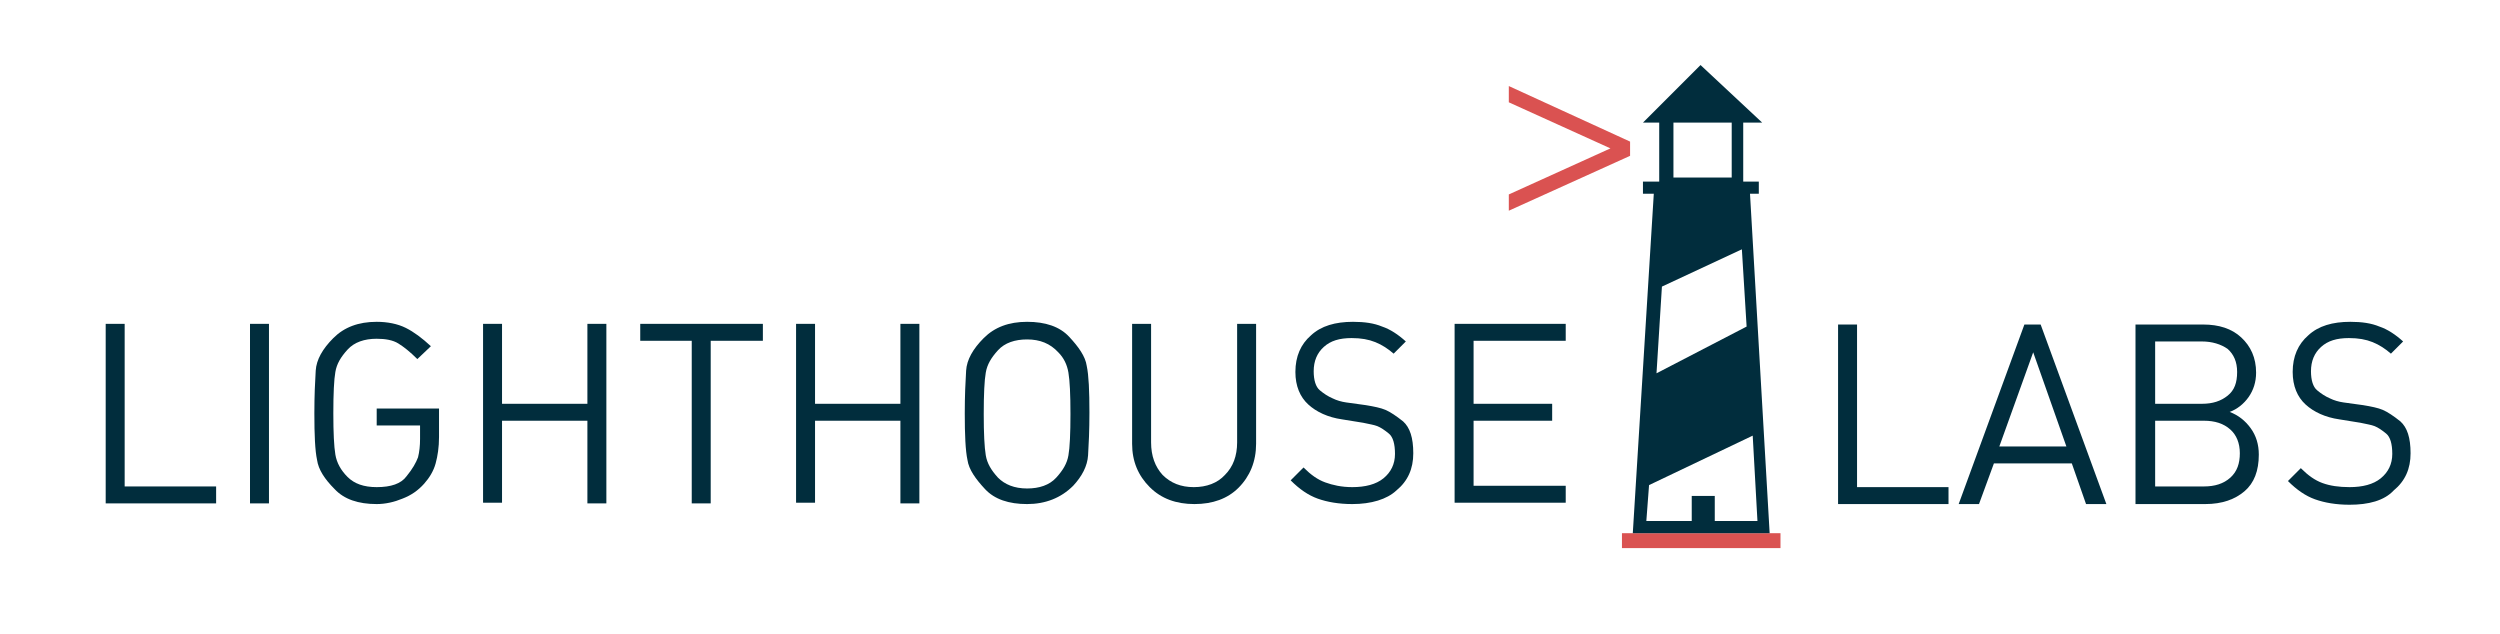
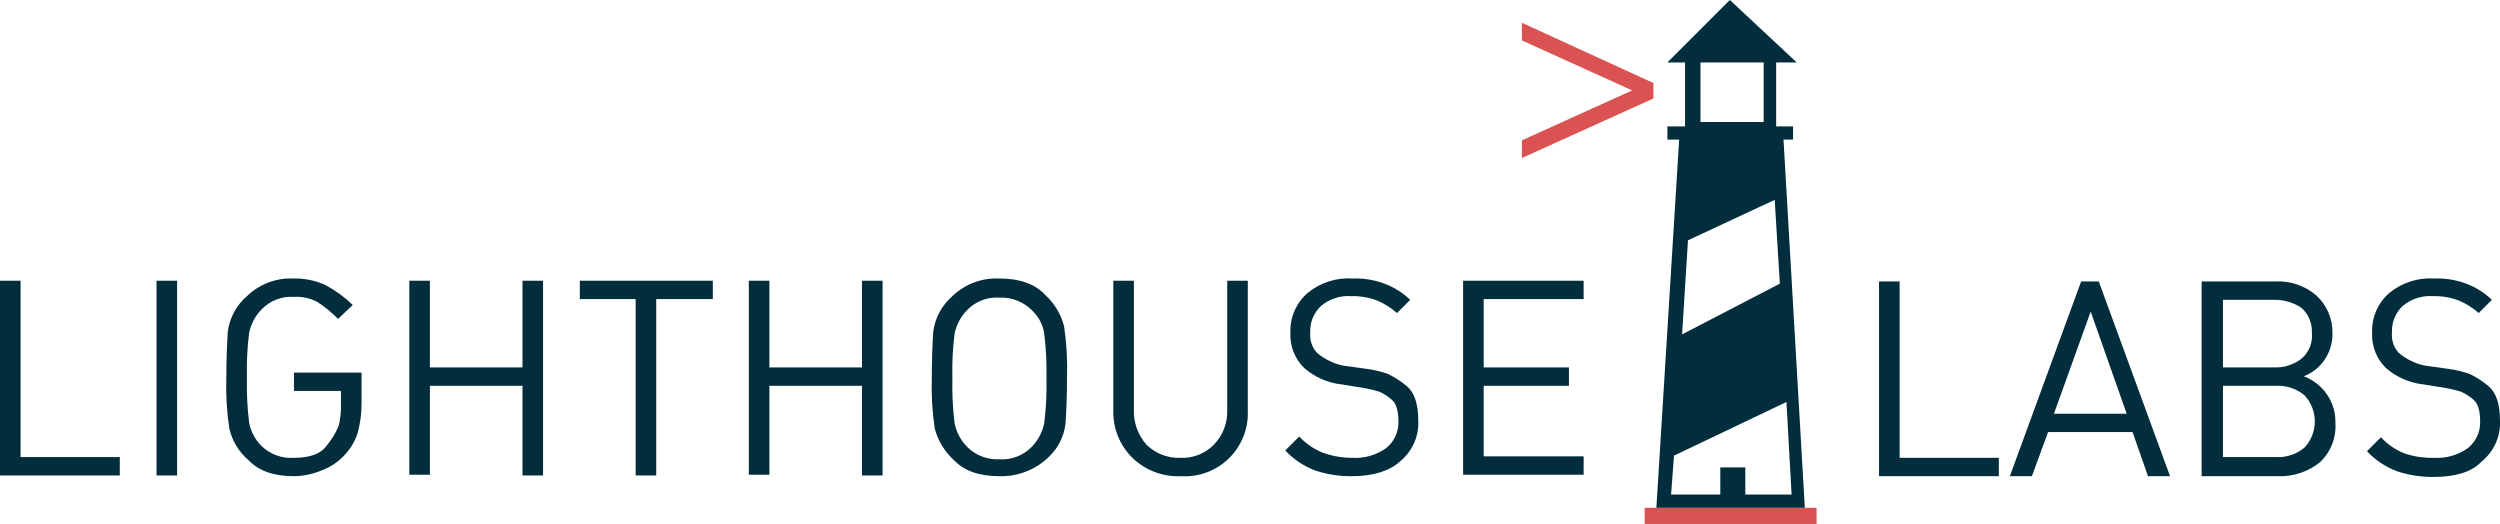
- <svg xmlns="http://www.w3.org/2000/svg" xmlns:xlink="http://www.w3.org/1999/xlink" version="1.1" x="0px" y="0px" viewBox="-12 0 369 93.5" enable-background="new -12 0 369 93.5" xml:space="preserve">
-   <g id="Layer_1">
-     <g>
-       <path fill="#DA5251" d="M227.4,80.9v-2.2h23.4v2.2H227.4z" />
-     </g>
-     <g>
-       <defs>
-         <polygon id="SVGID_1_" points="225.7,21.9 210.7,15.1 210.7,12.7 228.6,20.9 228.6,23 210.7,31.1 210.7,28.7 225.7,21.9    " />
-       </defs>
-       <use xlink:href="#SVGID_1_" overflow="visible" fill="#DA5251" />
-       <clipPath id="SVGID_2_">
-         <use xlink:href="#SVGID_1_" overflow="visible" />
-       </clipPath>
-     </g>
-     <path fill="#012D3D" d="M249.2,78.7l-2.9-50.1h1.3v-1.8h-2.3v-8.7h2.8l-9.1-8.5l-8.5,8.5h2.4v8.7h-2.4v1.8h1.6L229,78.7H249.2z    M243.6,18.1v8.1H235v-8.1H243.6z M241.1,76.9v-3.7h-3.4v3.7H231l0.4-5.3l15.3-7.3l0.7,12.6H241.1z M233.3,42.3l11.8-5.5l0.7,11.4   l-13.3,6.9L233.3,42.3z" />
-   </g>
-   <g id="Layer_2">
-     <g>
-       <path fill="#012D3D" d="M3.6,74.2V47.8h2.8v24h13.5v2.5H3.6z" />
-       <path fill="#012D3D" d="M24.9,74.2V47.8h2.8v26.5H24.9z" />
-       <path fill="#012D3D" d="M50.6,71.4c-0.9,1-1.9,1.7-3.2,2.2c-1.2,0.5-2.5,0.8-3.8,0.8c-2.7,0-4.8-0.7-6.2-2.2    c-1.5-1.5-2.4-2.9-2.6-4.3c-0.3-1.4-0.4-3.7-0.4-6.9c0-2.6,0.1-4.7,0.2-6.3c0.1-1.6,1-3.2,2.6-4.8c1.6-1.6,3.7-2.4,6.4-2.4    c1.6,0,3.1,0.3,4.3,0.9c1.2,0.6,2.4,1.5,3.7,2.7L49.6,53c-1.1-1.1-2-1.8-2.8-2.3c-0.8-0.5-1.9-0.7-3.2-0.7c-1.8,0-3.3,0.5-4.3,1.6    c-1,1.1-1.6,2.1-1.8,3.3c-0.2,1.1-0.3,3.2-0.3,6.1c0,2.9,0.1,4.9,0.3,6.1c0.2,1.2,0.8,2.3,1.8,3.3c1,1,2.4,1.5,4.3,1.5    c2.1,0,3.6-0.5,4.4-1.6c0.9-1.1,1.4-2,1.7-2.8c0.2-0.8,0.3-1.7,0.3-2.7v-2h-6.4v-2.5h9.2v4.2c0,1.5-0.2,2.8-0.5,3.9    C52,69.5,51.4,70.5,50.6,71.4z" />
-       <path fill="#012D3D" d="M74.7,74.2V62.1H62.1v12.1h-2.8V47.8h2.8v11.8h12.6V47.8h2.8v26.5H74.7z" />
-       <path fill="#012D3D" d="M92.9,50.3v24h-2.8v-24h-7.6v-2.5h18.1v2.5H92.9z" />
-       <path fill="#012D3D" d="M120.9,74.2V62.1h-12.6v12.1h-2.8V47.8h2.8v11.8h12.6V47.8h2.8v26.5H120.9z" />
-       <path fill="#012D3D" d="M146.4,71.7c-1.8,1.8-4.1,2.7-6.8,2.7c-2.7,0-4.8-0.7-6.2-2.2s-2.4-2.9-2.6-4.3c-0.3-1.4-0.4-3.7-0.4-6.9    c0-2.6,0.1-4.7,0.2-6.3c0.1-1.6,1-3.2,2.6-4.8c1.6-1.6,3.7-2.4,6.4-2.4c2.7,0,4.8,0.7,6.2,2.2s2.4,2.9,2.6,4.3    c0.3,1.4,0.4,3.7,0.4,6.9c0,2.6-0.1,4.7-0.2,6.3C148.5,68.8,147.7,70.3,146.4,71.7z M144.2,52c-1.2-1.3-2.7-1.9-4.6-1.9    c-1.8,0-3.3,0.5-4.3,1.6c-1,1.1-1.6,2.1-1.8,3.3c-0.2,1.1-0.3,3.2-0.3,6.1c0,2.9,0.1,4.9,0.3,6.1c0.2,1.2,0.8,2.2,1.8,3.3    c1,1,2.4,1.6,4.3,1.6c1.8,0,3.3-0.5,4.3-1.6c1-1.1,1.6-2.1,1.8-3.3c0.2-1.1,0.3-3.2,0.3-6.1c0-2.9-0.1-4.9-0.3-6.1    C145.5,53.8,145,52.8,144.2,52z" />
-       <path fill="#012D3D" d="M164.3,74.4c-2.7,0-4.9-0.8-6.6-2.5c-1.7-1.7-2.6-3.8-2.6-6.4V47.8h2.8v17.5c0,2,0.6,3.6,1.7,4.8    c1.2,1.2,2.7,1.8,4.6,1.8c1.9,0,3.5-0.6,4.6-1.8c1.2-1.2,1.8-2.8,1.8-4.8V47.8h2.8v17.7c0,2.6-0.9,4.8-2.6,6.5    C169.2,73.6,167,74.4,164.3,74.4z" />
-       <path fill="#012D3D" d="M187.6,74.4c-2,0-3.7-0.3-5.1-0.8s-2.7-1.4-4-2.7l1.9-1.9c1.1,1.1,2.1,1.8,3.2,2.2c1.1,0.4,2.4,0.7,4,0.7    c1.9,0,3.5-0.4,4.6-1.3c1.1-0.9,1.7-2.1,1.7-3.6c0-1.5-0.3-2.5-0.9-3c-0.6-0.5-1.2-0.9-1.7-1.1c-0.5-0.2-1.2-0.3-2.1-0.5l-3.1-0.5    c-2.1-0.3-3.8-1.1-5-2.2c-1.2-1.1-1.9-2.7-1.9-4.8c0-2.3,0.8-4.1,2.3-5.4c1.5-1.4,3.6-2,6.2-2c1.7,0,3.1,0.2,4.3,0.7    c1.2,0.4,2.4,1.2,3.5,2.2l-1.8,1.8c-0.8-0.7-1.7-1.3-2.7-1.7c-1-0.4-2.1-0.6-3.5-0.6c-1.8,0-3.1,0.4-4.1,1.3    c-1,0.9-1.5,2.1-1.5,3.6c0,1.3,0.3,2.3,0.9,2.8c0.6,0.5,1.2,0.9,1.9,1.2c0.6,0.3,1.3,0.5,2,0.6l2.9,0.4c1.2,0.2,2.2,0.4,2.9,0.7    s1.6,0.9,2.6,1.7c1,0.9,1.5,2.4,1.5,4.7c0,2.3-0.8,4.1-2.5,5.5C192.7,73.7,190.4,74.4,187.6,74.4z" />
-       <path fill="#012D3D" d="M202.7,74.2V47.8h16.4v2.5h-13.6v9.3h11.6v2.5h-11.6v9.6h13.6v2.5H202.7z" />
-     </g>
-     <g>
-       <path fill="#012D3D" d="M259.3,74.4V47.9h2.8v24h13.5v2.5H259.3z" />
-       <path fill="#012D3D" d="M295.9,74.4l-2.1-6h-11.5l-2.2,6h-3l9.7-26.5h2.4l9.7,26.5L295.9,74.4z M288.1,52l-5,13.9h9.9L288.1,52z" />
-       <path fill="#012D3D" d="M313.5,74.4h-10.3V47.9h10c2.3,0,4.2,0.6,5.6,1.9c1.4,1.3,2.2,3,2.2,5.2c0,1.4-0.4,2.6-1.1,3.6    c-0.7,1-1.7,1.8-2.8,2.2c1.3,0.5,2.3,1.3,3.1,2.4c0.8,1.1,1.2,2.4,1.2,3.9c0,2.4-0.7,4.2-2.1,5.4C317.9,73.7,316,74.4,313.5,74.4z     M313,50.4h-6.9v9.2h6.9c1.6,0,2.8-0.4,3.8-1.2c1-0.8,1.4-1.9,1.4-3.5c0-1.5-0.5-2.6-1.4-3.4C315.8,50.8,314.5,50.4,313,50.4z     M313.3,62.1h-7.2v9.7h7.2c1.6,0,2.9-0.4,3.9-1.3c1-0.9,1.4-2.1,1.4-3.6s-0.5-2.7-1.4-3.5C316.2,62.5,314.9,62.1,313.3,62.1z" />
-       <path fill="#012D3D" d="M334.8,74.5c-2,0-3.7-0.3-5.1-0.8c-1.4-0.5-2.7-1.4-4-2.7l1.9-1.9c1.1,1.1,2.1,1.8,3.2,2.2    c1.1,0.4,2.4,0.6,4,0.6c1.9,0,3.5-0.4,4.6-1.3c1.1-0.9,1.7-2.1,1.7-3.6c0-1.5-0.3-2.5-0.9-3c-0.6-0.5-1.2-0.9-1.7-1.1    c-0.5-0.2-1.2-0.3-2.1-0.5l-3.1-0.5c-2.1-0.3-3.8-1.1-5-2.2c-1.2-1.1-1.9-2.7-1.9-4.8c0-2.3,0.8-4.1,2.3-5.4c1.5-1.4,3.6-2,6.2-2    c1.7,0,3.1,0.2,4.3,0.7c1.2,0.4,2.4,1.2,3.5,2.2l-1.8,1.8c-0.8-0.7-1.7-1.3-2.7-1.7c-1-0.4-2.1-0.6-3.5-0.6    c-1.8,0-3.1,0.4-4.1,1.3c-1,0.9-1.5,2.1-1.5,3.6c0,1.3,0.3,2.3,0.9,2.8c0.6,0.5,1.2,0.9,1.9,1.2c0.6,0.3,1.3,0.5,2,0.6l2.9,0.4    c1.2,0.2,2.2,0.4,2.9,0.7c0.7,0.3,1.6,0.9,2.6,1.7c1,0.9,1.5,2.4,1.5,4.7c0,2.3-0.8,4.1-2.5,5.5C339.9,73.9,337.6,74.5,334.8,74.5    z" />
-     </g>
-   </g>
+ <svg xmlns="http://www.w3.org/2000/svg" id="f46ca65b-7bc7-43e6-b1ae-73ee4cffcbc3" data-name="Layer 1" viewBox="0 0 340.2 71.3">
+   <path d="M239.4,80.9V78.7h23.4v2.2Z" transform="translate(-15.6 -9.6)" fill="#da5251" />
+   <polygon id="eb8c954a-36dc-41c3-8d56-b19f1869b2e3" data-name="SVGID" points="222.1 12.3 207.1 5.5 207.1 3.1 225 11.3 225 13.4 207.1 21.5 207.1 19.1 222.1 12.3" fill="#da5251" />
+   <path d="M261.2,78.7l-2.9-50.1h1.3V26.8h-2.3V18.1h2.8L251,9.6l-8.5,8.5h2.4v8.7h-2.4v1.8h1.6L241,78.7Zm-5.6-60.6v8.1H247V18.1Zm-2.5,58.8V73.2h-3.4v3.7H243l.4-5.3,15.3-7.3.7,12.6Zm-7.8-34.6,11.8-5.5.7,11.4-13.3,6.9Z" transform="translate(-15.6 -9.6)" fill="#012d3d" />
+   <path d="M15.6,74.2V47.8h2.8v24H31.9v2.5H15.6Z" transform="translate(-15.6 -9.6)" fill="#012d3d" />
+   <path d="M36.9,74.2V47.8h2.8V74.3H36.9Z" transform="translate(-15.6 -9.6)" fill="#012d3d" />
+   <path d="M62.6,71.4a8,8,0,0,1-3.2,2.2,10,10,0,0,1-3.8.8c-2.7,0-4.8-.7-6.2-2.2a8,8,0,0,1-2.6-4.3,38.06,38.06,0,0,1-.4-6.9c0-2.6.1-4.7.2-6.3a7.71,7.71,0,0,1,2.6-4.8,8.6,8.6,0,0,1,6.4-2.4,9.72,9.72,0,0,1,4.3.9,16.42,16.42,0,0,1,3.7,2.7l-2,1.9a15.81,15.81,0,0,0-2.8-2.3,6.08,6.08,0,0,0-3.2-.7,5.58,5.58,0,0,0-4.3,1.6,6.4,6.4,0,0,0-1.8,3.3,41.12,41.12,0,0,0-.3,6.1,42.06,42.06,0,0,0,.3,6.1,6,6,0,0,0,1.8,3.3,5.77,5.77,0,0,0,4.3,1.5c2.1,0,3.6-.5,4.4-1.6a9.91,9.91,0,0,0,1.7-2.8,11.15,11.15,0,0,0,.3-2.7v-2H55.6V60.3h9.2v4.2a14.79,14.79,0,0,1-.5,3.9A7.53,7.53,0,0,1,62.6,71.4Z" transform="translate(-15.6 -9.6)" fill="#012d3d" />
+   <path d="M86.7,74.2V62.1H74.1V74.2H71.3V47.8h2.8V59.6H86.7V47.8h2.8V74.3H86.7Z" transform="translate(-15.6 -9.6)" fill="#012d3d" />
+   <path d="M104.9,50.3v24h-2.8v-24H94.5V47.8h18.1v2.5Z" transform="translate(-15.6 -9.6)" fill="#012d3d" />
+   <path d="M132.9,74.2V62.1H120.3V74.2h-2.8V47.8h2.8V59.6h12.6V47.8h2.8V74.3h-2.8Z" transform="translate(-15.6 -9.6)" fill="#012d3d" />
+   <path d="M158.4,71.7a9.27,9.27,0,0,1-6.8,2.7c-2.7,0-4.8-.7-6.2-2.2a8.72,8.72,0,0,1-2.6-4.3,38.06,38.06,0,0,1-.4-6.9c0-2.6.1-4.7.2-6.3a7.71,7.71,0,0,1,2.6-4.8,8.6,8.6,0,0,1,6.4-2.4c2.7,0,4.8.7,6.2,2.2a8.72,8.72,0,0,1,2.6,4.3,38.06,38.06,0,0,1,.4,6.9c0,2.6-.1,4.7-.2,6.3A7.37,7.37,0,0,1,158.4,71.7ZM156.2,52a5.89,5.89,0,0,0-4.6-1.9,5.58,5.58,0,0,0-4.3,1.6,6.4,6.4,0,0,0-1.8,3.3,41.12,41.12,0,0,0-.3,6.1,42.06,42.06,0,0,0,.3,6.1,6.4,6.4,0,0,0,1.8,3.3,5.81,5.81,0,0,0,4.3,1.6,5.58,5.58,0,0,0,4.3-1.6,6.4,6.4,0,0,0,1.8-3.3,41.12,41.12,0,0,0,.3-6.1,42.06,42.06,0,0,0-.3-6.1A5.37,5.37,0,0,0,156.2,52Z" transform="translate(-15.6 -9.6)" fill="#012d3d" />
+   <path d="M176.3,74.4a8.9,8.9,0,0,1-6.6-2.5,8.67,8.67,0,0,1-2.6-6.4V47.8h2.8V65.3a6.85,6.85,0,0,0,1.7,4.8,6.18,6.18,0,0,0,4.6,1.8,6,6,0,0,0,4.6-1.8,6.49,6.49,0,0,0,1.8-4.8V47.8h2.8V65.5a8.57,8.57,0,0,1-9.1,8.9Z" transform="translate(-15.6 -9.6)" fill="#012d3d" />
+   <path d="M199.6,74.4a15.16,15.16,0,0,1-5.1-.8,10.9,10.9,0,0,1-4-2.7l1.9-1.9a8.77,8.77,0,0,0,3.2,2.2,11.47,11.47,0,0,0,4,.7,7.19,7.19,0,0,0,4.6-1.3,4.46,4.46,0,0,0,1.7-3.6q0-2.25-.9-3a6.9,6.9,0,0,0-1.7-1.1,16.48,16.48,0,0,0-2.1-.5l-3.1-.5a9.25,9.25,0,0,1-5-2.2,6.24,6.24,0,0,1-1.9-4.8,6.8,6.8,0,0,1,2.3-5.4,8.74,8.74,0,0,1,6.2-2,11.08,11.08,0,0,1,4.3.7,10.24,10.24,0,0,1,3.5,2.2l-1.8,1.8a9.48,9.48,0,0,0-2.7-1.7,9.15,9.15,0,0,0-3.5-.6,5.78,5.78,0,0,0-4.1,1.3,4.61,4.61,0,0,0-1.5,3.6,3.62,3.62,0,0,0,.9,2.8,7.61,7.61,0,0,0,1.9,1.2,6.64,6.64,0,0,0,2,.6l2.9.4a13.68,13.68,0,0,1,2.9.7,12.49,12.49,0,0,1,2.6,1.7c1,.9,1.5,2.4,1.5,4.7a6.7,6.7,0,0,1-2.5,5.5C204.7,73.7,202.4,74.4,199.6,74.4Z" transform="translate(-15.6 -9.6)" fill="#012d3d" />
+   <path d="M214.7,74.2V47.8h16.4v2.5H217.5v9.3h11.6v2.5H217.5v9.6h13.6v2.5Z" transform="translate(-15.6 -9.6)" fill="#012d3d" />
+   <path d="M271.3,74.4V47.9h2.8v24h13.5v2.5Z" transform="translate(-15.6 -9.6)" fill="#012d3d" />
+   <path d="M307.9,74.4l-2.1-6H294.3l-2.2,6h-3l9.7-26.5h2.4l9.7,26.5ZM300.1,52l-5,13.9H305Z" transform="translate(-15.6 -9.6)" fill="#012d3d" />
+   <path d="M325.5,74.4H315.2V47.9h10a7.93,7.93,0,0,1,5.6,1.9A6.78,6.78,0,0,1,333,55a6.15,6.15,0,0,1-1.1,3.6,6,6,0,0,1-2.8,2.2,6.71,6.71,0,0,1,3.1,2.4,6.45,6.45,0,0,1,1.2,3.9,6.72,6.72,0,0,1-2.1,5.4A8.6,8.6,0,0,1,325.5,74.4Zm-.5-24h-6.9v9.2H325a5.77,5.77,0,0,0,3.8-1.2,4.08,4.08,0,0,0,1.4-3.5,4.29,4.29,0,0,0-1.4-3.4A6.56,6.56,0,0,0,325,50.4Zm.3,11.7h-7.2v9.7h7.2a5.58,5.58,0,0,0,3.9-1.3,5.2,5.2,0,0,0,0-7.1A5.58,5.58,0,0,0,325.3,62.1Z" transform="translate(-15.6 -9.6)" fill="#012d3d" />
+   <path d="M346.8,74.5a15.16,15.16,0,0,1-5.1-.8,10.9,10.9,0,0,1-4-2.7l1.9-1.9a8.77,8.77,0,0,0,3.2,2.2,11.62,11.62,0,0,0,4,.6,7.19,7.19,0,0,0,4.6-1.3,4.46,4.46,0,0,0,1.7-3.6q0-2.25-.9-3a6.9,6.9,0,0,0-1.7-1.1,16.48,16.48,0,0,0-2.1-.5l-3.1-.5a9.25,9.25,0,0,1-5-2.2,6.24,6.24,0,0,1-1.9-4.8,6.8,6.8,0,0,1,2.3-5.4,8.74,8.74,0,0,1,6.2-2,11.08,11.08,0,0,1,4.3.7,10.24,10.24,0,0,1,3.5,2.2l-1.8,1.8a9.48,9.48,0,0,0-2.7-1.7,9.15,9.15,0,0,0-3.5-.6,5.78,5.78,0,0,0-4.1,1.3,4.61,4.61,0,0,0-1.5,3.6,3.62,3.62,0,0,0,.9,2.8,7.61,7.61,0,0,0,1.9,1.2,6.64,6.64,0,0,0,2,.6l2.9.4a13.68,13.68,0,0,1,2.9.7,12.49,12.49,0,0,1,2.6,1.7c1,.9,1.5,2.4,1.5,4.7a6.7,6.7,0,0,1-2.5,5.5C351.9,73.9,349.6,74.5,346.8,74.5Z" transform="translate(-15.6 -9.6)" fill="#012d3d" />
</svg>
